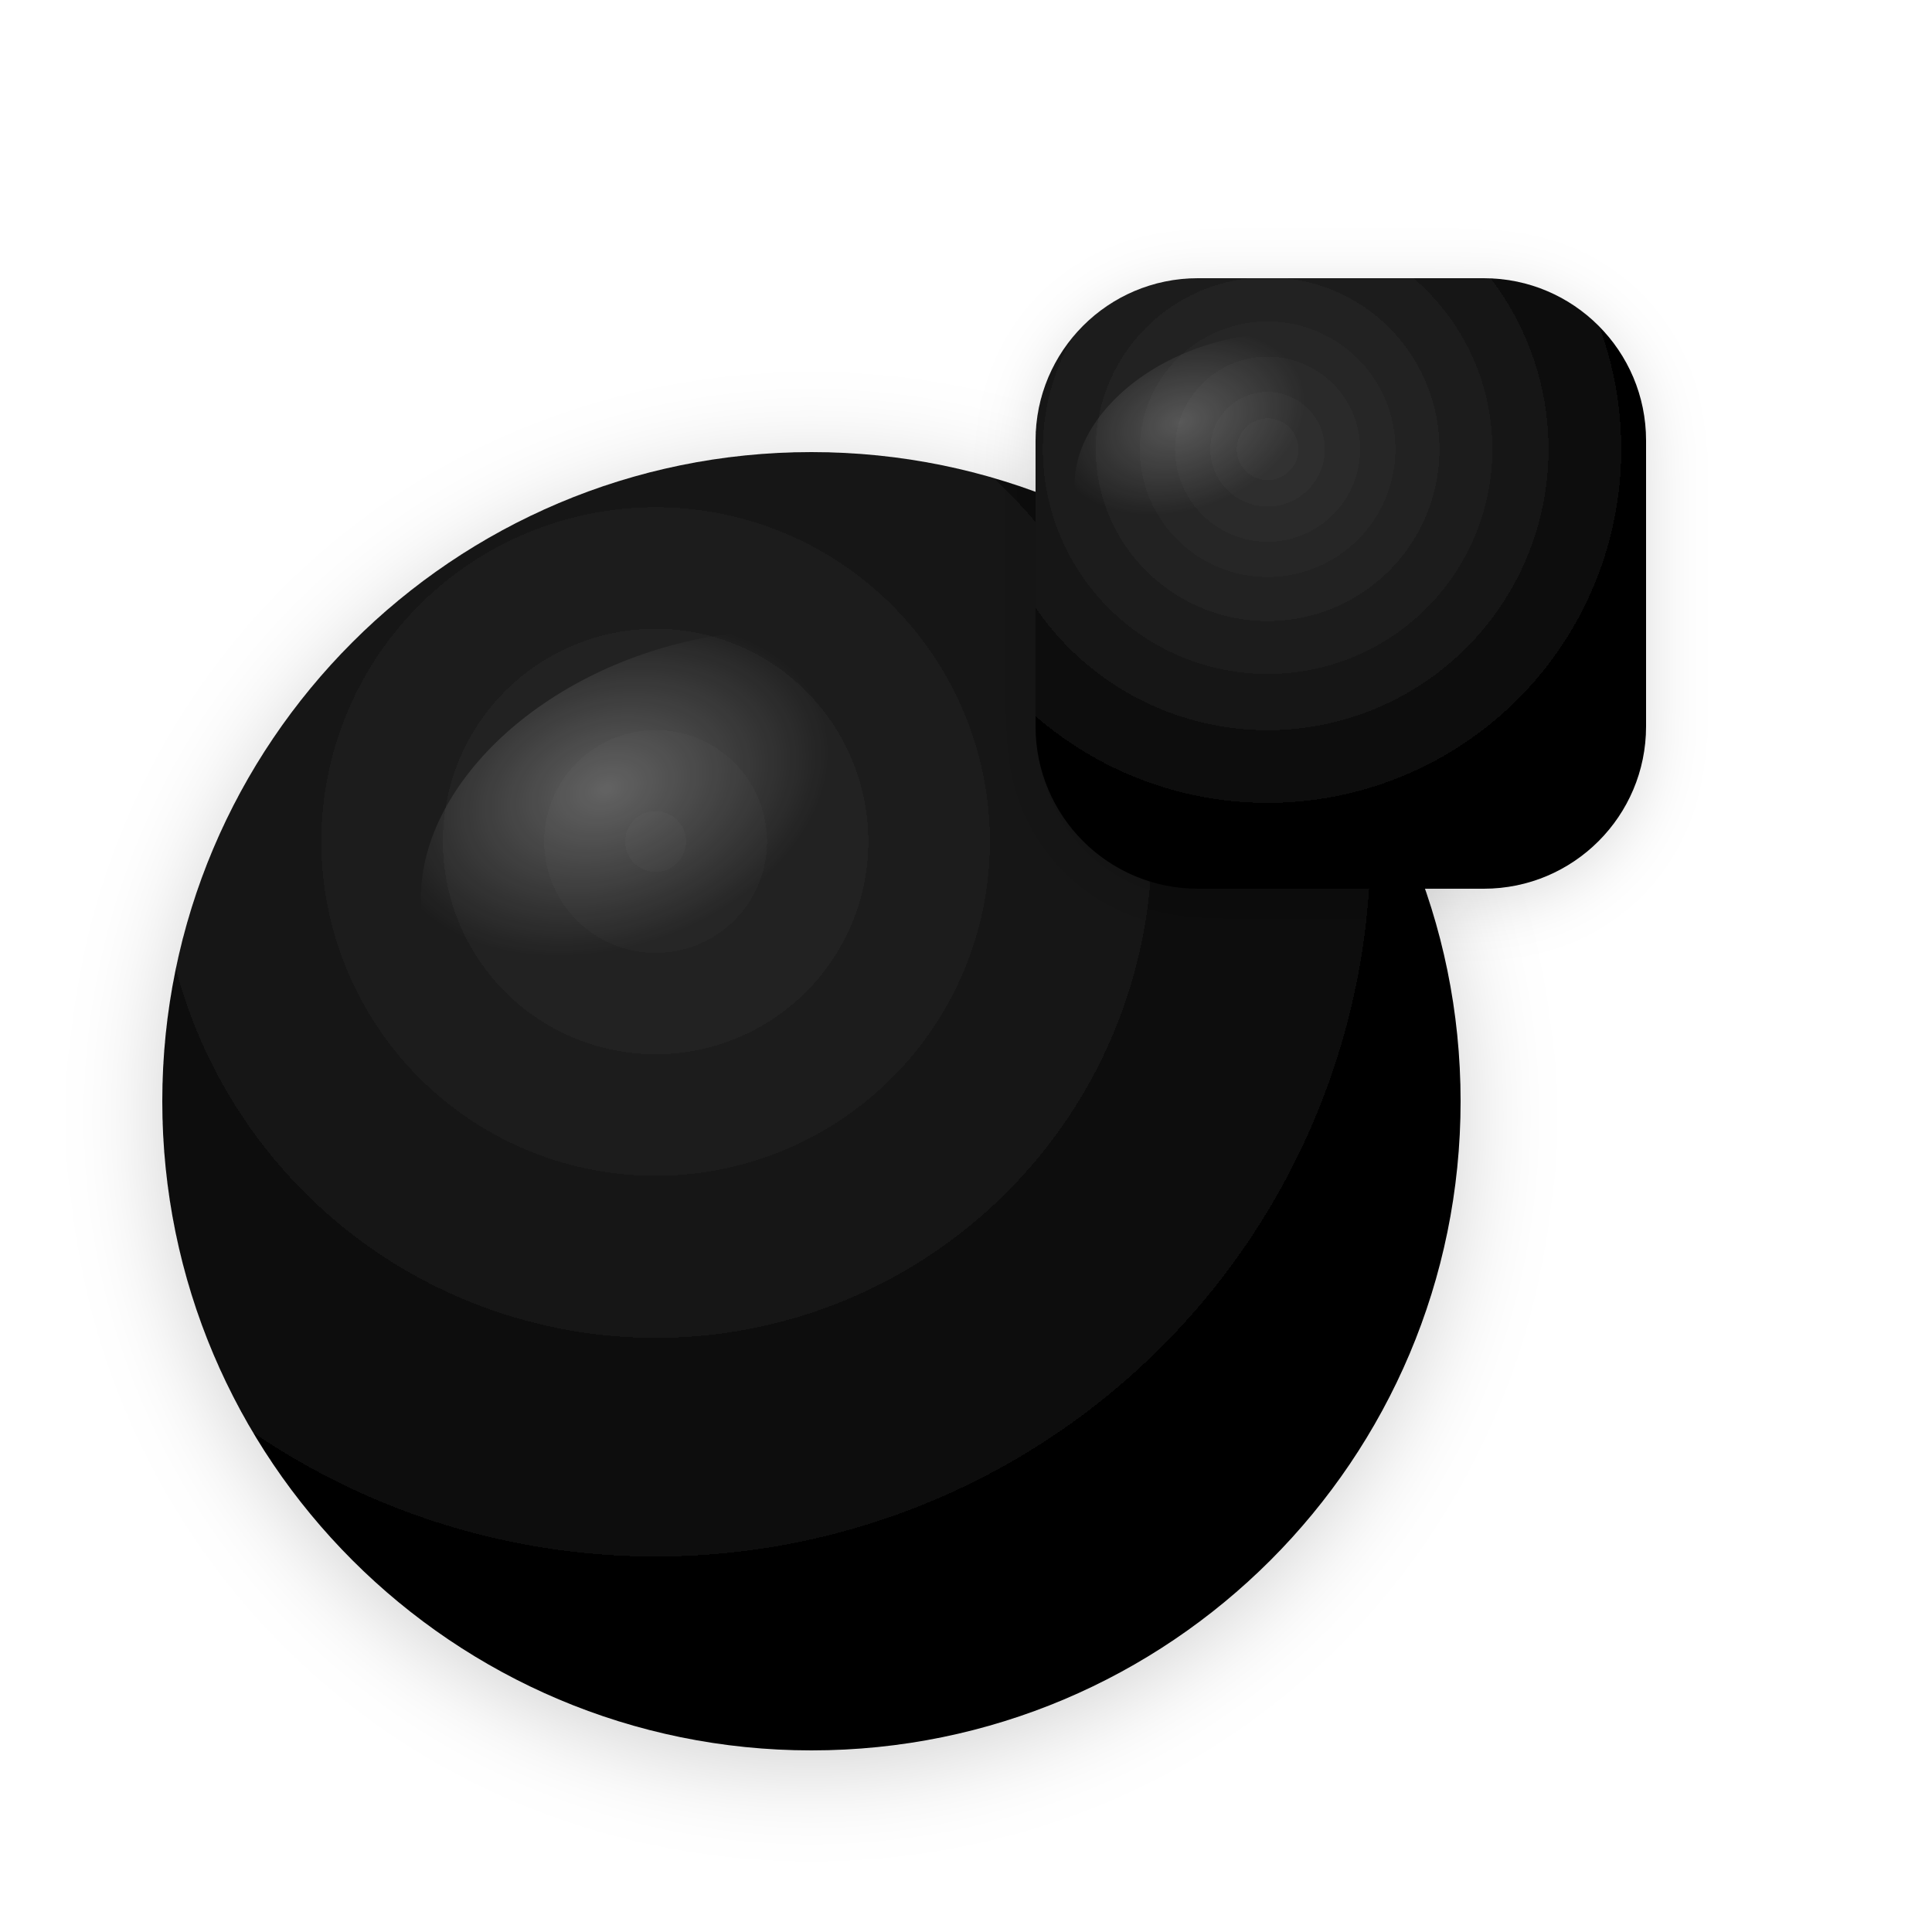
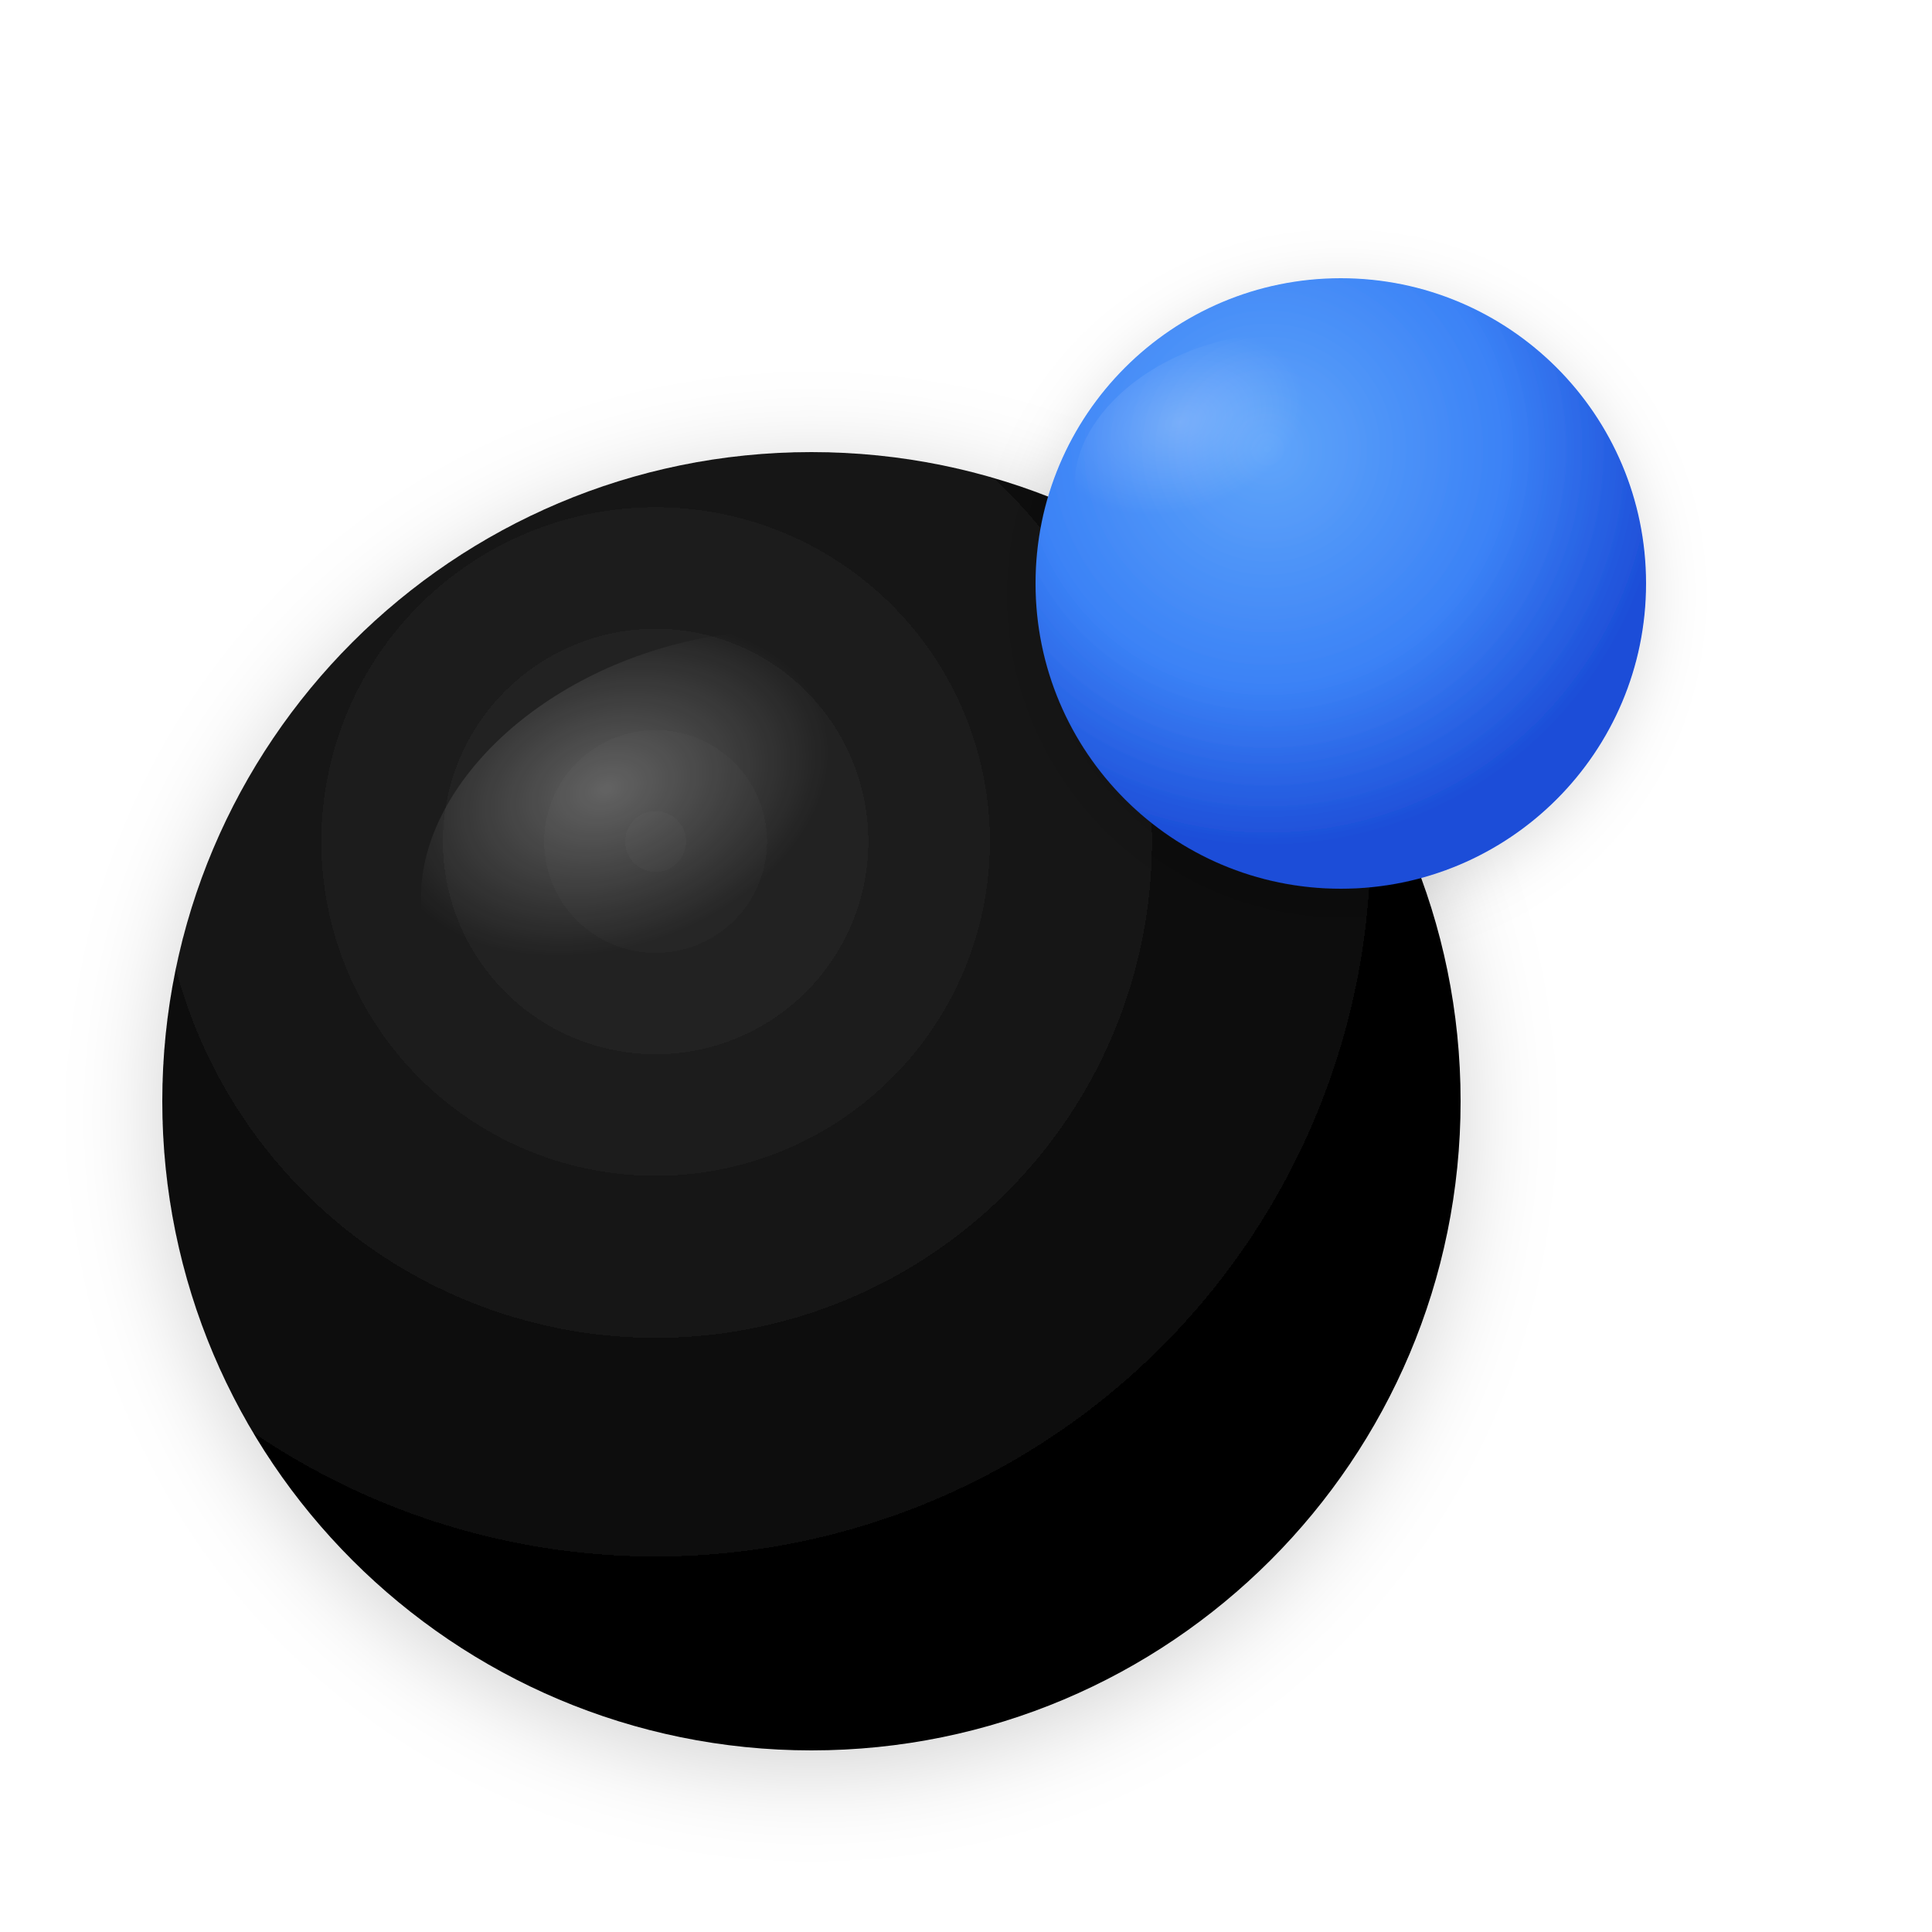
<svg xmlns="http://www.w3.org/2000/svg" viewBox="0 0 500 500" width="500" height="500">
  <defs>
    <filter id="shadow-large" x="-20%" y="-20%" width="140%" height="140%">
      <feDropShadow dx="0" dy="4" stdDeviation="12" flood-color="#000000" flood-opacity="0.18" />
    </filter>
    <filter id="shadow-small" x="-20%" y="-20%" width="140%" height="140%">
      <feDropShadow dx="0" dy="3" stdDeviation="8" flood-color="#000000" flood-opacity="0.14" />
    </filter>
    <radialGradient id="bubble-dark-large" cx="38%" cy="30%" r="65%">
      <stop offset="0%" stop-color="#2a2a2a" stop-opacity="1" />
      <stop offset="60%" stop-color="#111111" stop-opacity="1" />
      <stop offset="100%" stop-color="#000000" stop-opacity="1" />
    </radialGradient>
    <radialGradient id="bubble-dark-small" cx="38%" cy="28%" r="65%">
-       <stop offset="0%" stop-color="#333333" stop-opacity="1" />
-       <stop offset="60%" stop-color="#181818" stop-opacity="1" />
-       <stop offset="100%" stop-color="#000000" stop-opacity="1" />
+       <stop offset="0%" stop-color="#60A5FA" stop-opacity="1" />
+       <stop offset="60%" stop-color="#3B82F6" stop-opacity="1" />
+       <stop offset="100%" stop-color="#1D4ED8" stop-opacity="1" />
    </radialGradient>
    <radialGradient id="spec-lw" cx="36%" cy="28%" r="38%">
      <stop offset="0%" stop-color="#ffffff" stop-opacity="0.28" />
      <stop offset="100%" stop-color="#ffffff" stop-opacity="0" />
    </radialGradient>
    <radialGradient id="spec-sw" cx="36%" cy="28%" r="38%">
      <stop offset="0%" stop-color="#ffffff" stop-opacity="0.22" />
      <stop offset="100%" stop-color="#ffffff" stop-opacity="0" />
    </radialGradient>
  </defs>
  <rect width="500" height="500" fill="#ffffff" />
  <g filter="url(#shadow-large)">
    <circle cx="210" cy="285" r="168" fill="url(#bubble-dark-large)" />
  </g>
  <ellipse cx="185" cy="220" rx="78" ry="54" fill="url(#spec-lw)" transform="rotate(-18,185,220)" />
  <g filter="url(#shadow-small)">
-     <rect x="268" y="72" width="158" height="158" rx="42" ry="42" fill="url(#bubble-dark-small)" />
+     <circle cx="347" cy="151" r="79" fill="url(#bubble-dark-small)" />
  </g>
  <ellipse cx="321" cy="118" rx="44" ry="30" fill="url(#spec-sw)" transform="rotate(-18,321,118)" />
</svg>
